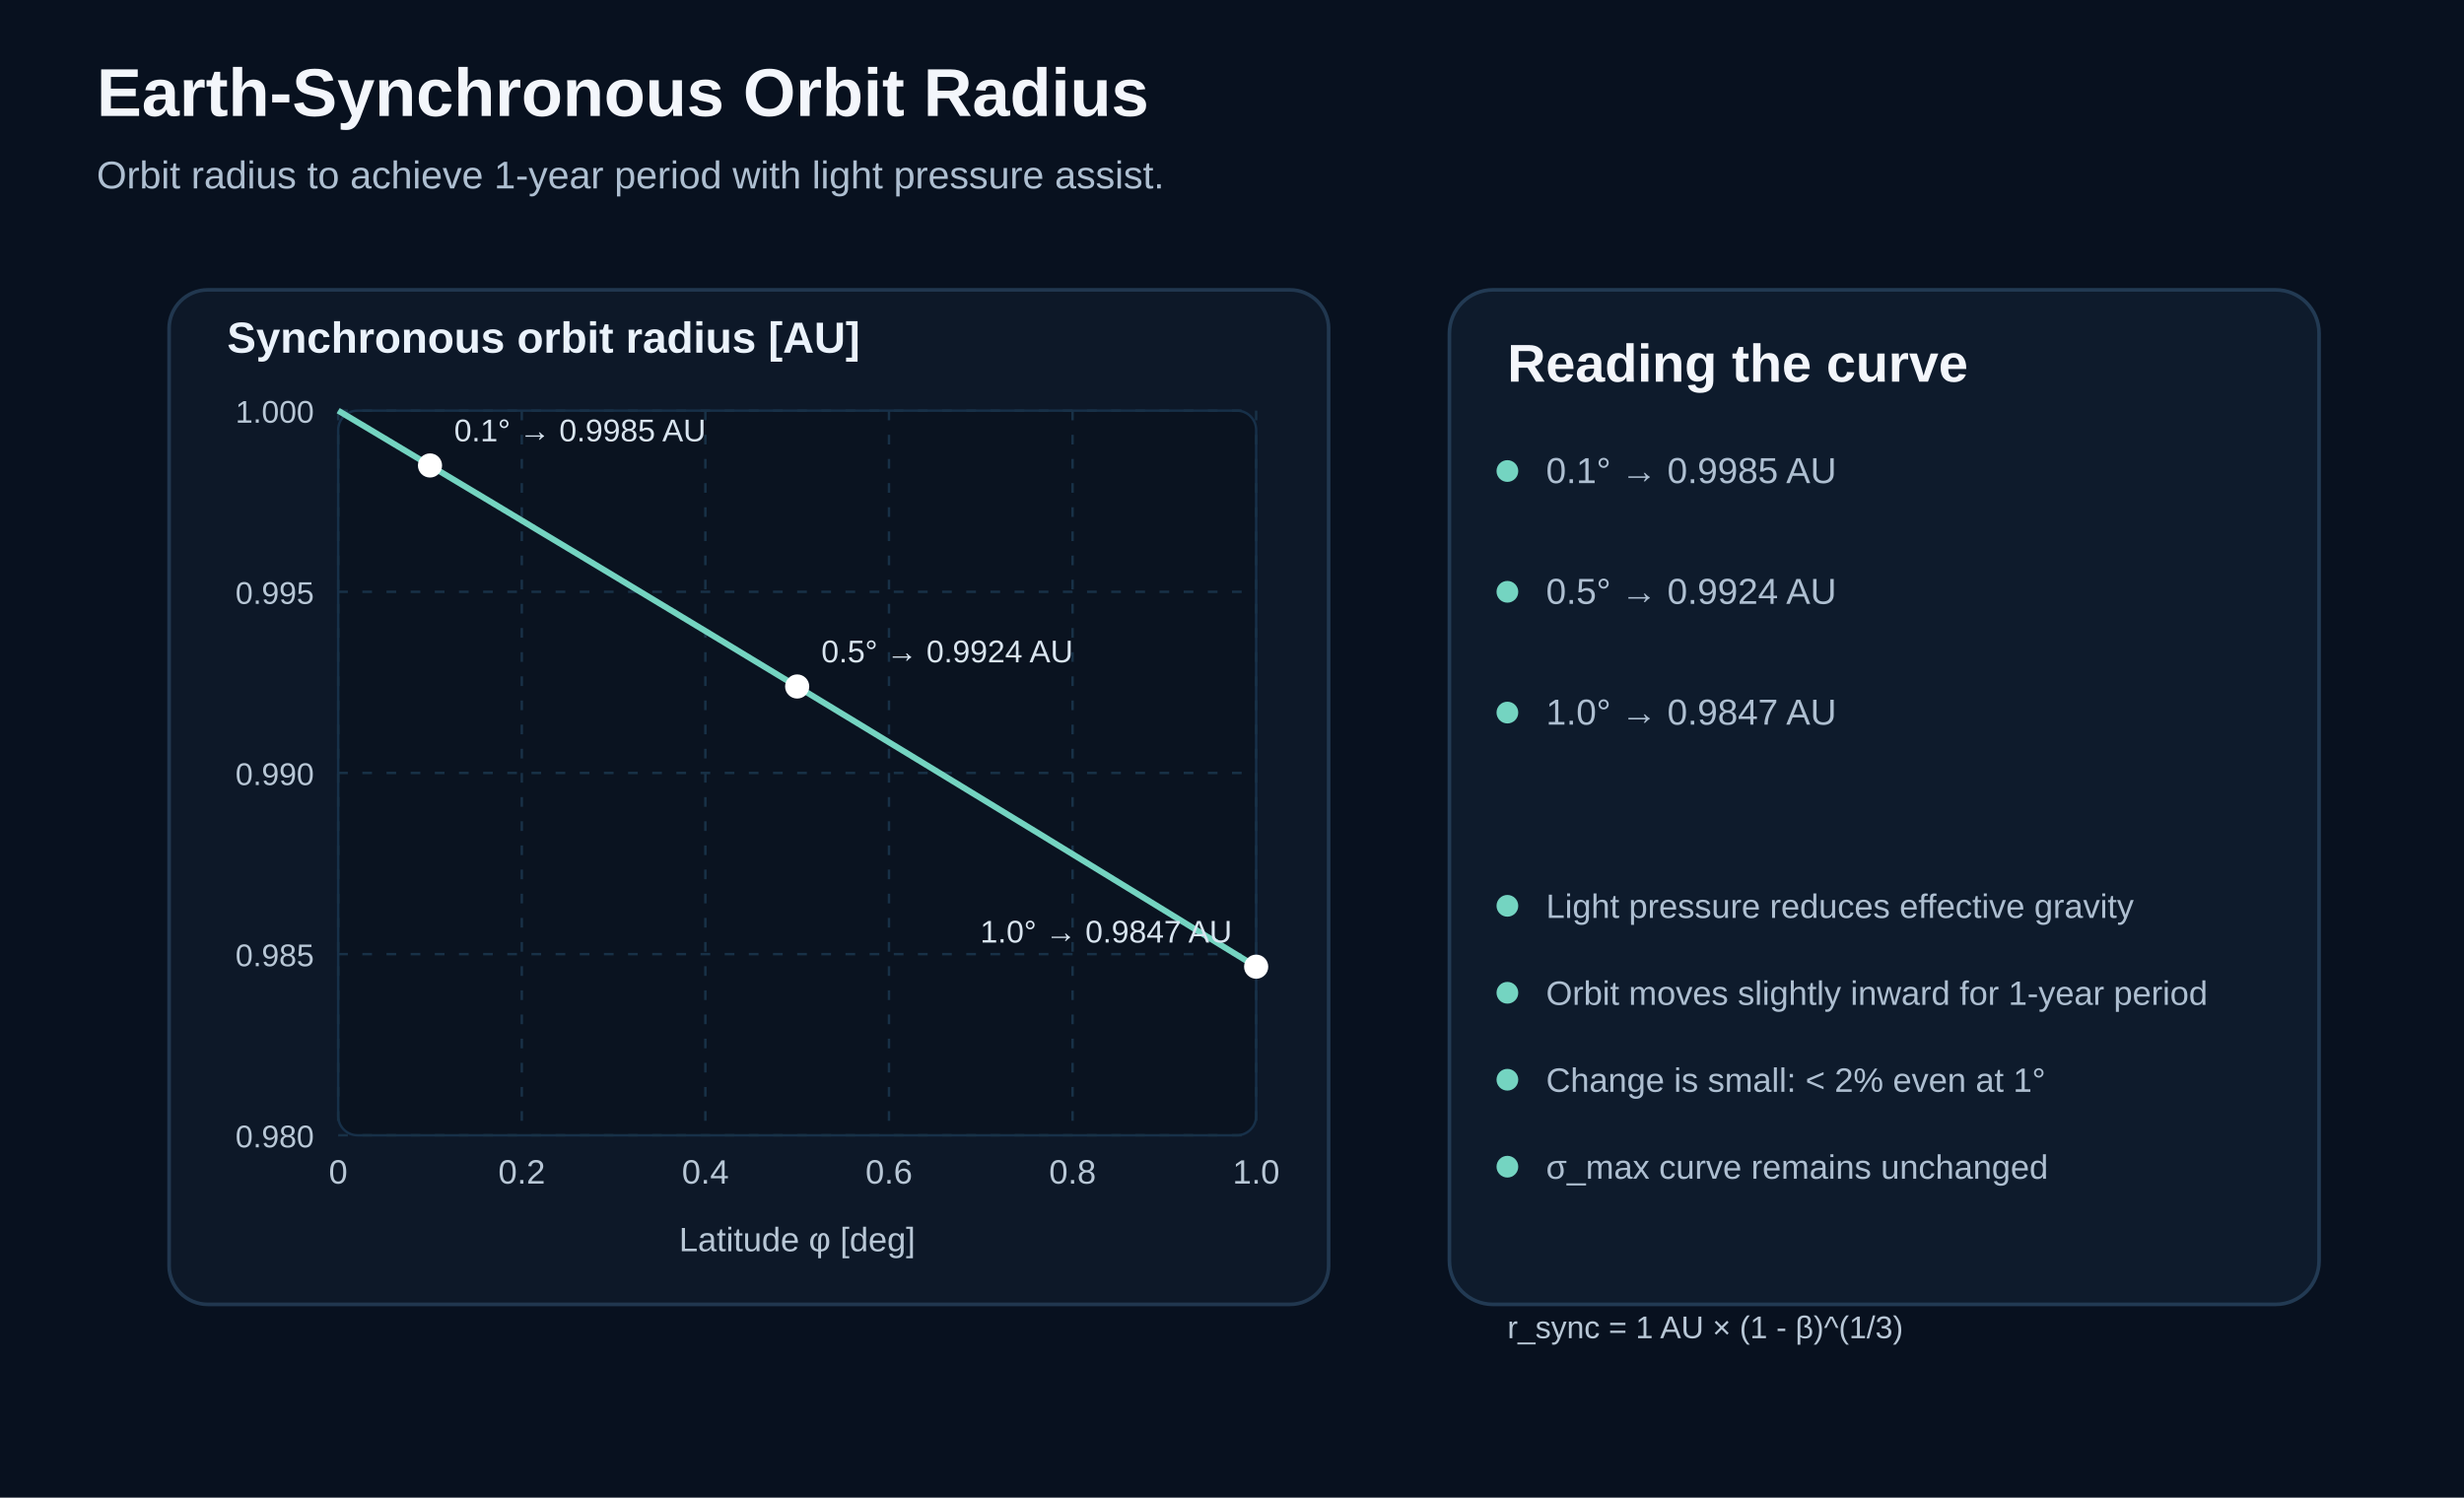
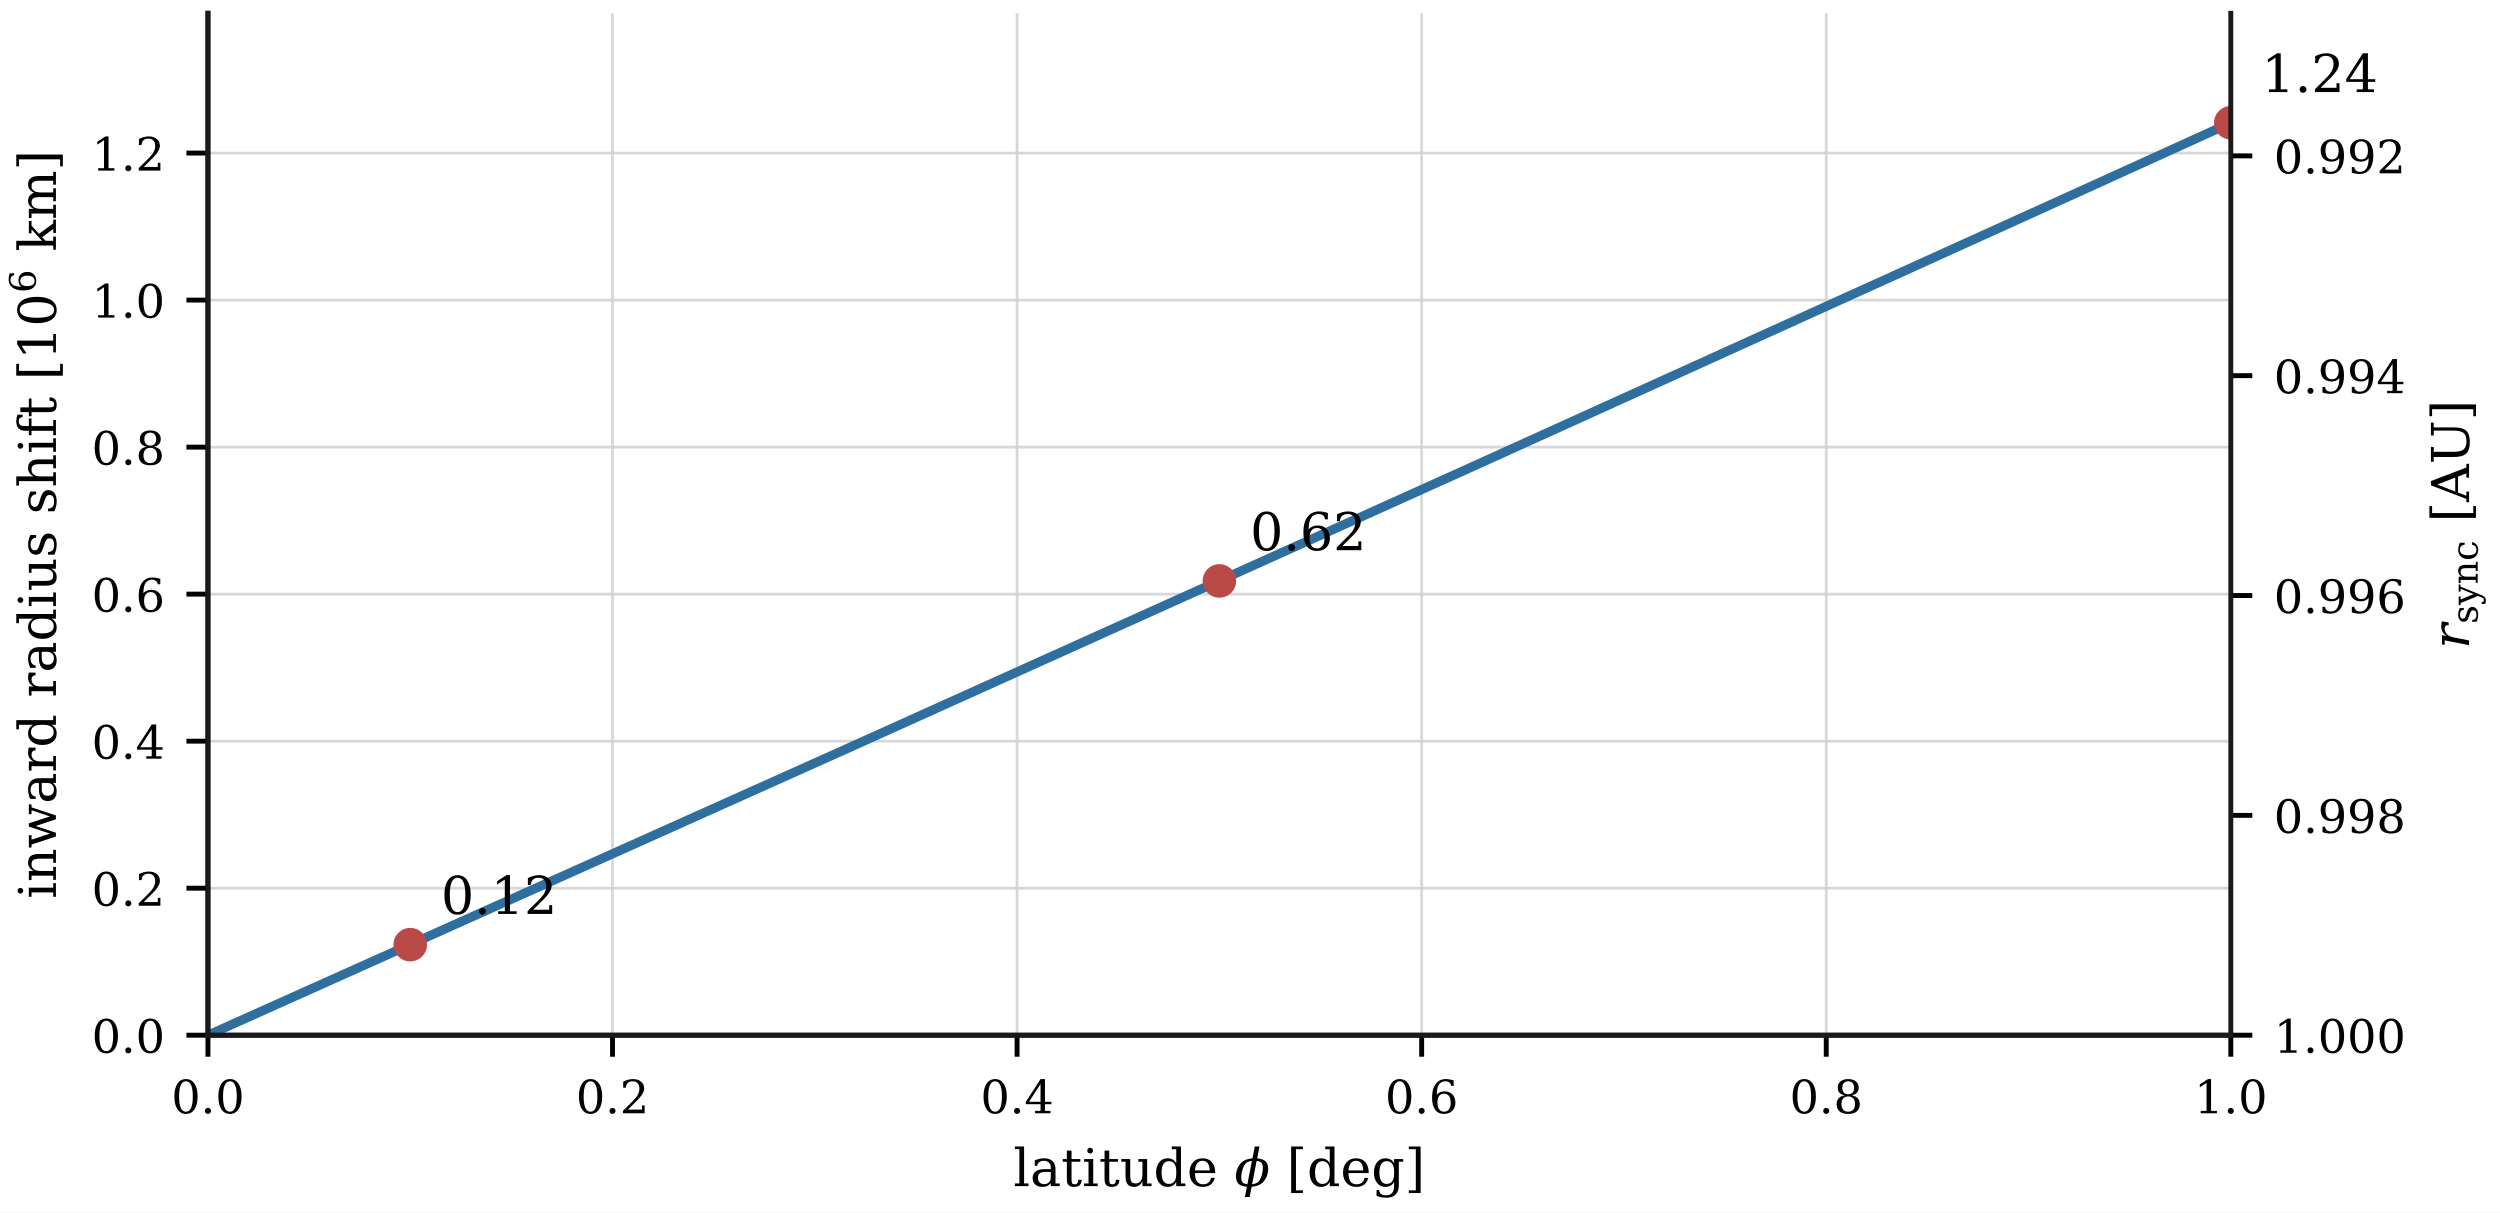
- <svg xmlns="http://www.w3.org/2000/svg" width="1020" height="620" viewBox="0 0 1020 620" fill="none">
-   <rect x="0" y="0" width="1020" height="620" fill="#08111f" />
-   <text x="40" y="48" fill="#f3f6fb" font-size="28" font-family="Arial, Helvetica, sans-serif" font-weight="700">Earth-Synchronous Orbit Radius</text>
-   <text x="40" y="78" fill="#aebfd1" font-size="16" font-family="Arial, Helvetica, sans-serif">Orbit radius to achieve 1-year period with light pressure assist.</text>
-   <rect x="70" y="120" width="480" height="420" rx="16" fill="#0d1828" stroke="#21374f" stroke-width="1.5" />
-   <text x="94" y="146" fill="#eaf2fb" font-size="18" font-family="Arial, Helvetica, sans-serif" font-weight="700">Synchronous orbit radius [AU]</text>
-   <rect x="140" y="170" width="380" height="300" rx="8" fill="#0a1320" stroke="#173049" stroke-width="1" />
-   <line x1="140" y1="470.0" x2="520" y2="470.0" stroke="#183147" stroke-width="1" stroke-dasharray="4 6" />
-   <text x="130" y="475.0" fill="#b8c7d6" font-size="13" font-family="Arial, Helvetica, sans-serif" text-anchor="end">0.980</text>
-   <line x1="140" y1="395.0" x2="520" y2="395.0" stroke="#183147" stroke-width="1" stroke-dasharray="4 6" />
-   <text x="130" y="400.0" fill="#b8c7d6" font-size="13" font-family="Arial, Helvetica, sans-serif" text-anchor="end">0.985</text>
-   <line x1="140" y1="320.0" x2="520" y2="320.0" stroke="#183147" stroke-width="1" stroke-dasharray="4 6" />
-   <text x="130" y="325.0" fill="#b8c7d6" font-size="13" font-family="Arial, Helvetica, sans-serif" text-anchor="end">0.990</text>
-   <line x1="140" y1="245.0" x2="520" y2="245.0" stroke="#183147" stroke-width="1" stroke-dasharray="4 6" />
-   <text x="130" y="250.0" fill="#b8c7d6" font-size="13" font-family="Arial, Helvetica, sans-serif" text-anchor="end">0.995</text>
-   <line x1="140" y1="170.0" x2="520" y2="170.0" stroke="#183147" stroke-width="1" stroke-dasharray="4 6" />
-   <text x="130" y="175.0" fill="#b8c7d6" font-size="13" font-family="Arial, Helvetica, sans-serif" text-anchor="end">1.000</text>
-   <line x1="140.0" y1="170" x2="140.0" y2="470" stroke="#183147" stroke-width="1" stroke-dasharray="4 6" />
-   <text x="140.0" y="490" fill="#b8c7d6" font-size="14" font-family="Arial, Helvetica, sans-serif" text-anchor="middle">0</text>
-   <line x1="216.0" y1="170" x2="216.0" y2="470" stroke="#183147" stroke-width="1" stroke-dasharray="4 6" />
-   <text x="216.0" y="490" fill="#b8c7d6" font-size="14" font-family="Arial, Helvetica, sans-serif" text-anchor="middle">0.2</text>
-   <line x1="292.0" y1="170" x2="292.0" y2="470" stroke="#183147" stroke-width="1" stroke-dasharray="4 6" />
-   <text x="292.0" y="490" fill="#b8c7d6" font-size="14" font-family="Arial, Helvetica, sans-serif" text-anchor="middle">0.4</text>
-   <line x1="368.0" y1="170" x2="368.0" y2="470" stroke="#183147" stroke-width="1" stroke-dasharray="4 6" />
-   <text x="368.0" y="490" fill="#b8c7d6" font-size="14" font-family="Arial, Helvetica, sans-serif" text-anchor="middle">0.6</text>
-   <line x1="444.0" y1="170" x2="444.0" y2="470" stroke="#183147" stroke-width="1" stroke-dasharray="4 6" />
-   <text x="444.0" y="490" fill="#b8c7d6" font-size="14" font-family="Arial, Helvetica, sans-serif" text-anchor="middle">0.8</text>
-   <line x1="520.0" y1="170" x2="520.0" y2="470" stroke="#183147" stroke-width="1" stroke-dasharray="4 6" />
-   <text x="520.0" y="490" fill="#b8c7d6" font-size="14" font-family="Arial, Helvetica, sans-serif" text-anchor="middle">1.0</text>
-   <text x="330.0" y="518" fill="#b8c7d6" font-size="14" font-family="Arial, Helvetica, sans-serif" text-anchor="middle">Latitude φ [deg]</text>
-   <polyline points="140.00,170.00 141.90,171.13 143.80,172.27 145.70,173.40 147.60,174.54 149.50,175.67 151.40,176.80 153.30,177.94 155.20,179.07 157.10,180.21 159.00,181.34 160.90,182.48 162.80,183.62 164.70,184.75 166.60,185.89 168.50,187.02 170.40,188.16 172.30,189.30 174.20,190.43 176.10,191.57 178.00,192.71 179.90,193.84 181.80,194.98 183.70,196.12 185.60,197.26 187.50,198.39 189.40,199.53 191.30,200.67 193.20,201.81 195.10,202.95 197.00,204.09 198.90,205.22 200.80,206.36 202.70,207.50 204.60,208.64 206.50,209.78 208.40,210.92 210.30,212.06 212.20,213.20 214.10,214.34 216.00,215.48 217.90,216.62 219.80,217.76 221.70,218.91 223.60,220.05 225.50,221.19 227.40,222.33 229.30,223.47 231.20,224.61 233.10,225.75 235.00,226.90 236.90,228.04 238.80,229.18 240.70,230.32 242.60,231.47 244.50,232.61 246.40,233.75 248.30,234.90 250.20,236.04 252.10,237.18 254.00,238.33 255.90,239.47 257.80,240.62 259.70,241.76 261.60,242.91 263.50,244.05 265.40,245.20 267.30,246.34 269.20,247.49 271.10,248.63 273.00,249.78 274.90,250.92 276.80,252.07 278.70,253.21 280.60,254.36 282.50,255.51 284.40,256.65 286.30,257.80 288.20,258.95 290.10,260.10 292.00,261.24 293.90,262.39 295.80,263.54 297.70,264.69 299.60,265.83 301.50,266.98 303.40,268.13 305.30,269.28 307.20,270.43 309.10,271.58 311.00,272.73 312.90,273.88 314.80,275.03 316.70,276.18 318.60,277.33 320.50,278.48 322.40,279.63 324.30,280.78 326.20,281.93 328.10,283.08 330.00,284.23 331.90,285.38 333.80,286.53 335.70,287.68 337.60,288.83 339.50,289.99 341.40,291.14 343.30,292.29 345.20,293.44 347.10,294.60 349.00,295.75 350.90,296.90 352.80,298.05 354.70,299.21 356.60,300.36 358.50,301.51 360.40,302.67 362.30,303.82 364.20,304.98 366.10,306.13 368.00,307.29 369.90,308.44 371.80,309.59 373.70,310.75 375.60,311.90 377.50,313.06 379.40,314.22 381.30,315.37 383.20,316.53 385.10,317.68 387.00,318.84 388.90,320.00 390.80,321.15 392.70,322.31 394.60,323.47 396.50,324.62 398.40,325.78 400.30,326.94 402.20,328.10 404.10,329.25 406.00,330.41 407.90,331.57 409.80,332.73 411.70,333.89 413.60,335.05 415.50,336.21 417.40,337.37 419.30,338.52 421.20,339.68 423.10,340.84 425.00,342.00 426.90,343.16 428.80,344.32 430.70,345.48 432.60,346.64 434.50,347.81 436.40,348.97 438.30,350.13 440.20,351.29 442.10,352.45 444.00,353.61 445.90,354.77 447.80,355.94 449.70,357.10 451.60,358.26 453.50,359.42 455.40,360.59 457.30,361.75 459.20,362.91 461.10,364.08 463.00,365.24 464.90,366.40 466.80,367.57 468.70,368.73 470.60,369.90 472.50,371.06 474.40,372.22 476.30,373.39 478.20,374.55 480.10,375.72 482.00,376.88 483.90,378.05 485.80,379.22 487.70,380.38 489.60,381.55 491.50,382.71 493.40,383.88 495.30,385.05 497.20,386.21 499.10,387.38 501.00,388.55 502.90,389.71 504.80,390.88 506.70,392.05 508.60,393.22 510.50,394.39 512.40,395.55 514.30,396.72 516.20,397.89 518.10,399.06 520.00,400.23" fill="none" stroke="#74d4c1" stroke-width="2.5" />
-   <circle cx="178.0" cy="192.7" r="5" fill="#ffffff" />
-   <text x="188.0" y="182.7" fill="#d9e5f0" font-size="13" font-family="Arial, Helvetica, sans-serif" text-anchor="start">0.1° → 0.9985 AU</text>
-   <circle cx="330.0" cy="284.2" r="5" fill="#ffffff" />
-   <text x="340.0" y="274.2" fill="#d9e5f0" font-size="13" font-family="Arial, Helvetica, sans-serif" text-anchor="start">0.5° → 0.9924 AU</text>
-   <circle cx="520.0" cy="400.2" r="5" fill="#ffffff" />
-   <text x="510.0" y="390.2" fill="#d9e5f0" font-size="13" font-family="Arial, Helvetica, sans-serif" text-anchor="end">1.0° → 0.9847 AU</text>
-   <rect x="600" y="120" width="360" height="420" rx="18" fill="#0e1b2c" stroke="#223a53" stroke-width="1.5" />
-   <text x="624" y="158" fill="#f3f6fb" font-size="22" font-family="Arial, Helvetica, sans-serif" font-weight="700">Reading the curve</text>
-   <circle cx="624" cy="195" r="4.5" fill="#74d4c1" />
-   <text x="640" y="200" fill="#aebfd1" font-size="15" font-family="Arial, Helvetica, sans-serif">0.1° → 0.9985 AU</text>
-   <circle cx="624" cy="245" r="4.5" fill="#74d4c1" />
-   <text x="640" y="250" fill="#aebfd1" font-size="15" font-family="Arial, Helvetica, sans-serif">0.5° → 0.9924 AU</text>
-   <circle cx="624" cy="295" r="4.5" fill="#74d4c1" />
-   <text x="640" y="300" fill="#aebfd1" font-size="15" font-family="Arial, Helvetica, sans-serif">1.0° → 0.9847 AU</text>
-   <circle cx="624" cy="375" r="4.5" fill="#74d4c1" />
-   <text x="640" y="380" fill="#aebfd1" font-size="14" font-family="Arial, Helvetica, sans-serif">Light pressure reduces effective gravity</text>
-   <circle cx="624" cy="411" r="4.5" fill="#74d4c1" />
-   <text x="640" y="416" fill="#aebfd1" font-size="14" font-family="Arial, Helvetica, sans-serif">Orbit moves slightly inward for 1-year period</text>
-   <circle cx="624" cy="447" r="4.5" fill="#74d4c1" />
-   <text x="640" y="452" fill="#aebfd1" font-size="14" font-family="Arial, Helvetica, sans-serif">Change is small: &lt; 2% even at 1°</text>
-   <circle cx="624" cy="483" r="4.5" fill="#74d4c1" />
-   <text x="640" y="488" fill="#aebfd1" font-size="14" font-family="Arial, Helvetica, sans-serif">σ_max curve remains unchanged</text>
-   <text x="624" y="554" fill="#b8c7d6" font-size="13" font-family="Arial, Helvetica, sans-serif">r_sync = 1 AU × (1 - β)^(1/3)</text>
+ <svg xmlns="http://www.w3.org/2000/svg" xmlns:xlink="http://www.w3.org/1999/xlink" width="406.873pt" height="197.314pt" viewBox="0 0 406.873 197.314" version="1.1">
+   <defs>
+     <style type="text/css">*{stroke-linejoin: round; stroke-linecap: butt}</style>
+   </defs>
+   <g id="figure_1">
+     <g id="patch_1">
+       <path d="M 0 197.314 L 406.873 197.314 L 406.873 0 L 0 0 z " style="fill: #ffffff" />
+     </g>
+     <g id="axes_1">
+       <g id="patch_2">
+         <path d="M 33.842 168.48 L 363.062 168.48 L 363.062 2.16 L 33.842 2.16 z " style="fill: #ffffff" />
+       </g>
+       <g id="matplotlib.axis_1">
+         <g id="xtick_1">
+           <g id="line2d_1">
+             <path d="M 33.842 168.48 L 33.842 2.16 " clip-path="url(#p0581014100)" style="fill: none; stroke: #d0d0d0; stroke-opacity: 0.85; stroke-width: 0.45; stroke-linecap: square" />
+           </g>
+           <g id="line2d_2">
+             <defs>
+               <path id="m34a8afbe87" d="M 0 0 L 0 3.5 " style="stroke: #000000; stroke-width: 0.8" />
+             </defs>
+             <g>
+               <use xlink:href="#m34a8afbe87" x="33.842" y="168.48" style="stroke: #000000; stroke-width: 0.8" />
+             </g>
+           </g>
+           <g id="text_1">
+             <text style="font-size: 7.5px; font-family: 'DejaVu Serif'; text-anchor: middle" x="33.842" y="181.179" transform="rotate(-0 33.84234 181.1788)">0.0</text>
+           </g>
+         </g>
+         <g id="xtick_2">
+           <g id="line2d_3">
+             <path d="M 99.686 168.48 L 99.686 2.16 " clip-path="url(#p0581014100)" style="fill: none; stroke: #d0d0d0; stroke-opacity: 0.85; stroke-width: 0.45; stroke-linecap: square" />
+           </g>
+           <g id="line2d_4">
+             <g>
+               <use xlink:href="#m34a8afbe87" x="99.686" y="168.48" style="stroke: #000000; stroke-width: 0.8" />
+             </g>
+           </g>
+           <g id="text_2">
+             <text style="font-size: 7.5px; font-family: 'DejaVu Serif'; text-anchor: middle" x="99.686" y="181.179" transform="rotate(-0 99.68634 181.1788)">0.2</text>
+           </g>
+         </g>
+         <g id="xtick_3">
+           <g id="line2d_5">
+             <path d="M 165.53 168.48 L 165.53 2.16 " clip-path="url(#p0581014100)" style="fill: none; stroke: #d0d0d0; stroke-opacity: 0.85; stroke-width: 0.45; stroke-linecap: square" />
+           </g>
+           <g id="line2d_6">
+             <g>
+               <use xlink:href="#m34a8afbe87" x="165.53" y="168.48" style="stroke: #000000; stroke-width: 0.8" />
+             </g>
+           </g>
+           <g id="text_3">
+             <text style="font-size: 7.5px; font-family: 'DejaVu Serif'; text-anchor: middle" x="165.53" y="181.179" transform="rotate(-0 165.5303 181.1788)">0.4</text>
+           </g>
+         </g>
+         <g id="xtick_4">
+           <g id="line2d_7">
+             <path d="M 231.374 168.48 L 231.374 2.16 " clip-path="url(#p0581014100)" style="fill: none; stroke: #d0d0d0; stroke-opacity: 0.85; stroke-width: 0.45; stroke-linecap: square" />
+           </g>
+           <g id="line2d_8">
+             <g>
+               <use xlink:href="#m34a8afbe87" x="231.374" y="168.48" style="stroke: #000000; stroke-width: 0.8" />
+             </g>
+           </g>
+           <g id="text_4">
+             <text style="font-size: 7.5px; font-family: 'DejaVu Serif'; text-anchor: middle" x="231.374" y="181.179" transform="rotate(-0 231.3743 181.1788)">0.6</text>
+           </g>
+         </g>
+         <g id="xtick_5">
+           <g id="line2d_9">
+             <path d="M 297.218 168.48 L 297.218 2.16 " clip-path="url(#p0581014100)" style="fill: none; stroke: #d0d0d0; stroke-opacity: 0.85; stroke-width: 0.45; stroke-linecap: square" />
+           </g>
+           <g id="line2d_10">
+             <g>
+               <use xlink:href="#m34a8afbe87" x="297.218" y="168.48" style="stroke: #000000; stroke-width: 0.8" />
+             </g>
+           </g>
+           <g id="text_5">
+             <text style="font-size: 7.5px; font-family: 'DejaVu Serif'; text-anchor: middle" x="297.218" y="181.179" transform="rotate(-0 297.2183 181.1788)">0.8</text>
+           </g>
+         </g>
+         <g id="xtick_6">
+           <g id="line2d_11">
+             <path d="M 363.062 168.48 L 363.062 2.16 " clip-path="url(#p0581014100)" style="fill: none; stroke: #d0d0d0; stroke-opacity: 0.85; stroke-width: 0.45; stroke-linecap: square" />
+           </g>
+           <g id="line2d_12">
+             <g>
+               <use xlink:href="#m34a8afbe87" x="363.062" y="168.48" style="stroke: #000000; stroke-width: 0.8" />
+             </g>
+           </g>
+           <g id="text_6">
+             <text style="font-size: 7.5px; font-family: 'DejaVu Serif'; text-anchor: middle" x="363.062" y="181.179" transform="rotate(-0 363.0623 181.1788)">1.0</text>
+           </g>
+         </g>
+         <g id="text_7">
+           <g transform="translate(164.9198 193.1986)">
+             <text>
+               <tspan x="0" y="-0.156" style="font-size: 8.5px; font-family: 'DejaVu Serif'">l</tspan>
+               <tspan x="2.719" y="-0.156" style="font-size: 8.5px; font-family: 'DejaVu Serif'">a</tspan>
+               <tspan x="7.786" y="-0.156" style="font-size: 8.5px; font-family: 'DejaVu Serif'">t</tspan>
+               <tspan x="11.202" y="-0.156" style="font-size: 8.5px; font-family: 'DejaVu Serif'">i</tspan>
+               <tspan x="13.92" y="-0.156" style="font-size: 8.5px; font-family: 'DejaVu Serif'">t</tspan>
+               <tspan x="17.336" y="-0.156" style="font-size: 8.5px; font-family: 'DejaVu Serif'">u</tspan>
+               <tspan x="22.811" y="-0.156" style="font-size: 8.5px; font-family: 'DejaVu Serif'">d</tspan>
+               <tspan x="28.252" y="-0.156" style="font-size: 8.5px; font-family: 'DejaVu Serif'">e</tspan>
+               <tspan x="33.282" y="-0.156" style="font-size: 8.5px; font-family: 'DejaVu Serif'"> </tspan>
+               <tspan x="41.778" y="-0.156" style="font-size: 8.5px; font-family: 'DejaVu Serif'"> </tspan>
+               <tspan x="44.48" y="-0.156" style="font-size: 8.5px; font-family: 'DejaVu Serif'">[</tspan>
+               <tspan x="47.796" y="-0.156" style="font-size: 8.5px; font-family: 'DejaVu Serif'">d</tspan>
+               <tspan x="53.237" y="-0.156" style="font-size: 8.5px; font-family: 'DejaVu Serif'">e</tspan>
+               <tspan x="58.267" y="-0.156" style="font-size: 8.5px; font-family: 'DejaVu Serif'">g</tspan>
+               <tspan x="63.708" y="-0.156" style="font-size: 8.5px; font-family: 'DejaVu Serif'">]</tspan>
+               <tspan x="35.984" y="-0.156" style="font-style: italic; font-size: 8.5px; font-family: 'DejaVu Serif'">ϕ</tspan>
+             </text>
+           </g>
+         </g>
+       </g>
+       <g id="matplotlib.axis_2">
+         <g id="ytick_1">
+           <g id="line2d_13">
+             <path d="M 33.842 168.48 L 363.062 168.48 " clip-path="url(#p0581014100)" style="fill: none; stroke: #d0d0d0; stroke-opacity: 0.85; stroke-width: 0.45; stroke-linecap: square" />
+           </g>
+           <g id="line2d_14">
+             <defs>
+               <path id="m8388c68eb6" d="M 0 0 L -3.5 0 " style="stroke: #000000; stroke-width: 0.8" />
+             </defs>
+             <g>
+               <use xlink:href="#m8388c68eb6" x="33.842" y="168.48" style="stroke: #000000; stroke-width: 0.8" />
+             </g>
+           </g>
+           <g id="text_8">
+             <text style="font-size: 7.5px; font-family: 'DejaVu Serif'; text-anchor: end" x="26.842" y="171.329" transform="rotate(-0 26.84234 171.3294)">0.0</text>
+           </g>
+         </g>
+         <g id="ytick_2">
+           <g id="line2d_15">
+             <path d="M 33.842 144.552 L 363.062 144.552 " clip-path="url(#p0581014100)" style="fill: none; stroke: #d0d0d0; stroke-opacity: 0.85; stroke-width: 0.45; stroke-linecap: square" />
+           </g>
+           <g id="line2d_16">
+             <g>
+               <use xlink:href="#m8388c68eb6" x="33.842" y="144.552" style="stroke: #000000; stroke-width: 0.8" />
+             </g>
+           </g>
+           <g id="text_9">
+             <text style="font-size: 7.5px; font-family: 'DejaVu Serif'; text-anchor: end" x="26.842" y="147.402" transform="rotate(-0 26.84234 147.4017)">0.2</text>
+           </g>
+         </g>
+         <g id="ytick_3">
+           <g id="line2d_17">
+             <path d="M 33.842 120.625 L 363.062 120.625 " clip-path="url(#p0581014100)" style="fill: none; stroke: #d0d0d0; stroke-opacity: 0.85; stroke-width: 0.45; stroke-linecap: square" />
+           </g>
+           <g id="line2d_18">
+             <g>
+               <use xlink:href="#m8388c68eb6" x="33.842" y="120.625" style="stroke: #000000; stroke-width: 0.8" />
+             </g>
+           </g>
+           <g id="text_10">
+             <text style="font-size: 7.5px; font-family: 'DejaVu Serif'; text-anchor: end" x="26.842" y="123.474" transform="rotate(-0 26.84234 123.474)">0.4</text>
+           </g>
+         </g>
+         <g id="ytick_4">
+           <g id="line2d_19">
+             <path d="M 33.842 96.697 L 363.062 96.697 " clip-path="url(#p0581014100)" style="fill: none; stroke: #d0d0d0; stroke-opacity: 0.85; stroke-width: 0.45; stroke-linecap: square" />
+           </g>
+           <g id="line2d_20">
+             <g>
+               <use xlink:href="#m8388c68eb6" x="33.842" y="96.697" style="stroke: #000000; stroke-width: 0.8" />
+             </g>
+           </g>
+           <g id="text_11">
+             <text style="font-size: 7.5px; font-family: 'DejaVu Serif'; text-anchor: end" x="26.842" y="99.546" transform="rotate(-0 26.84234 99.54626)">0.6</text>
+           </g>
+         </g>
+         <g id="ytick_5">
+           <g id="line2d_21">
+             <path d="M 33.842 72.769 L 363.062 72.769 " clip-path="url(#p0581014100)" style="fill: none; stroke: #d0d0d0; stroke-opacity: 0.85; stroke-width: 0.45; stroke-linecap: square" />
+           </g>
+           <g id="line2d_22">
+             <g>
+               <use xlink:href="#m8388c68eb6" x="33.842" y="72.769" style="stroke: #000000; stroke-width: 0.8" />
+             </g>
+           </g>
+           <g id="text_12">
+             <text style="font-size: 7.5px; font-family: 'DejaVu Serif'; text-anchor: end" x="26.842" y="75.619" transform="rotate(-0 26.84234 75.61854)">0.8</text>
+           </g>
+         </g>
+         <g id="ytick_6">
+           <g id="line2d_23">
+             <path d="M 33.842 48.841 L 363.062 48.841 " clip-path="url(#p0581014100)" style="fill: none; stroke: #d0d0d0; stroke-opacity: 0.85; stroke-width: 0.45; stroke-linecap: square" />
+           </g>
+           <g id="line2d_24">
+             <g>
+               <use xlink:href="#m8388c68eb6" x="33.842" y="48.841" style="stroke: #000000; stroke-width: 0.8" />
+             </g>
+           </g>
+           <g id="text_13">
+             <text style="font-size: 7.5px; font-family: 'DejaVu Serif'; text-anchor: end" x="26.842" y="51.691" transform="rotate(-0 26.84234 51.69082)">1.0</text>
+           </g>
+         </g>
+         <g id="ytick_7">
+           <g id="line2d_25">
+             <path d="M 33.842 24.914 L 363.062 24.914 " clip-path="url(#p0581014100)" style="fill: none; stroke: #d0d0d0; stroke-opacity: 0.85; stroke-width: 0.45; stroke-linecap: square" />
+           </g>
+           <g id="line2d_26">
+             <g>
+               <use xlink:href="#m8388c68eb6" x="33.842" y="24.914" style="stroke: #000000; stroke-width: 0.8" />
+             </g>
+           </g>
+           <g id="text_14">
+             <text style="font-size: 7.5px; font-family: 'DejaVu Serif'; text-anchor: end" x="26.842" y="27.763" transform="rotate(-0 26.84234 27.7631)">1.2</text>
+           </g>
+         </g>
+         <g id="text_15">
+           <g transform="translate(9.147266 146.265) rotate(-90)">
+             <text>
+               <tspan x="0" y="-0.048" style="font-size: 8.5px; font-family: 'DejaVu Serif'">i</tspan>
+               <tspan x="2.719" y="-0.048" style="font-size: 8.5px; font-family: 'DejaVu Serif'">n</tspan>
+               <tspan x="8.193" y="-0.048" style="font-size: 8.5px; font-family: 'DejaVu Serif'">w</tspan>
+               <tspan x="15.469" y="-0.048" style="font-size: 8.5px; font-family: 'DejaVu Serif'">a</tspan>
+               <tspan x="20.536" y="-0.048" style="font-size: 8.5px; font-family: 'DejaVu Serif'">r</tspan>
+               <tspan x="24.599" y="-0.048" style="font-size: 8.5px; font-family: 'DejaVu Serif'">d</tspan>
+               <tspan x="30.041" y="-0.048" style="font-size: 8.5px; font-family: 'DejaVu Serif'"> </tspan>
+               <tspan x="32.742" y="-0.048" style="font-size: 8.5px; font-family: 'DejaVu Serif'">r</tspan>
+               <tspan x="36.806" y="-0.048" style="font-size: 8.5px; font-family: 'DejaVu Serif'">a</tspan>
+               <tspan x="41.873" y="-0.048" style="font-size: 8.5px; font-family: 'DejaVu Serif'">d</tspan>
+               <tspan x="47.314" y="-0.048" style="font-size: 8.5px; font-family: 'DejaVu Serif'">i</tspan>
+               <tspan x="50.033" y="-0.048" style="font-size: 8.5px; font-family: 'DejaVu Serif'">u</tspan>
+               <tspan x="55.507" y="-0.048" style="font-size: 8.5px; font-family: 'DejaVu Serif'">s</tspan>
+               <tspan x="59.869" y="-0.048" style="font-size: 8.5px; font-family: 'DejaVu Serif'"> </tspan>
+               <tspan x="62.571" y="-0.048" style="font-size: 8.5px; font-family: 'DejaVu Serif'">s</tspan>
+               <tspan x="66.933" y="-0.048" style="font-size: 8.5px; font-family: 'DejaVu Serif'">h</tspan>
+               <tspan x="72.408" y="-0.048" style="font-size: 8.5px; font-family: 'DejaVu Serif'">i</tspan>
+               <tspan x="75.126" y="-0.048" style="font-size: 8.5px; font-family: 'DejaVu Serif'">f</tspan>
+               <tspan x="78.272" y="-0.048" style="font-size: 8.5px; font-family: 'DejaVu Serif'">t</tspan>
+               <tspan x="81.688" y="-0.048" style="font-size: 8.5px; font-family: 'DejaVu Serif'"> </tspan>
+               <tspan x="84.39" y="-0.048" style="font-size: 8.5px; font-family: 'DejaVu Serif'">[</tspan>
+               <tspan x="87.706" y="-0.048" style="font-size: 8.5px; font-family: 'DejaVu Serif'">1</tspan>
+               <tspan x="93.114" y="-0.048" style="font-size: 8.5px; font-family: 'DejaVu Serif'">0</tspan>
+               <tspan x="102.623" y="-0.048" style="font-size: 8.5px; font-family: 'DejaVu Serif'"> </tspan>
+               <tspan x="105.325" y="-0.048" style="font-size: 8.5px; font-family: 'DejaVu Serif'">k</tspan>
+               <tspan x="110.475" y="-0.048" style="font-size: 8.5px; font-family: 'DejaVu Serif'">m</tspan>
+               <tspan x="118.535" y="-0.048" style="font-size: 8.5px; font-family: 'DejaVu Serif'">]</tspan>
+               <tspan x="98.604" y="-3.319" style="font-size: 5.95px; font-family: 'DejaVu Serif'">6</tspan>
+             </text>
+           </g>
+         </g>
+       </g>
+       <g id="line2d_27">
+         <path d="M 33.842 168.48 L 137.343 122.065 L 239.742 75.902 L 341.041 29.993 L 363.062 19.98 L 363.062 19.98 " clip-path="url(#p0581014100)" style="fill: none; stroke: #2f6f9f; stroke-width: 1.5; stroke-linecap: square" />
+       </g>
+       <g id="patch_3">
+         <path d="M 33.842 168.48 L 33.842 2.16 " style="fill: none; stroke: #1a1a1a; stroke-width: 0.8; stroke-linejoin: miter; stroke-linecap: square" />
+       </g>
+       <g id="patch_4">
+         <path d="M 33.842 168.48 L 363.062 168.48 " style="fill: none; stroke: #1a1a1a; stroke-width: 0.8; stroke-linejoin: miter; stroke-linecap: square" />
+       </g>
+       <g id="PathCollection_1">
+         <defs>
+           <path id="m95a87f4273" d="M 0 2.236 C 0.593 2.236 1.162 2 1.581 1.581 C 2 1.162 2.236 0.593 2.236 0 C 2.236 -0.593 2 -1.162 1.581 -1.581 C 1.162 -2 0.593 -2.236 0 -2.236 C -0.593 -2.236 -1.162 -2 -1.581 -1.581 C -2 -1.162 -2.236 -0.593 -2.236 0 C -2.236 0.593 -2 1.162 -1.581 1.581 C -1.162 2 -0.593 2.236 0 2.236 z " style="stroke: #b94a48" />
+         </defs>
+         <g clip-path="url(#p0581014100)">
+           <use xlink:href="#m95a87f4273" x="66.764" y="153.742" style="fill: #b94a48; stroke: #b94a48" />
+           <use xlink:href="#m95a87f4273" x="198.452" y="94.545" style="fill: #b94a48; stroke: #b94a48" />
+           <use xlink:href="#m95a87f4273" x="363.062" y="19.98" style="fill: #b94a48; stroke: #b94a48" />
+         </g>
+       </g>
+       <g id="text_16">
+         <text style="font-size: 8.5px; font-family: 'DejaVu Serif'; text-anchor: start" x="71.764" y="148.742" transform="rotate(-0 71.76434 148.7422)">0.12</text>
+       </g>
+       <g id="text_17">
+         <text style="font-size: 8.5px; font-family: 'DejaVu Serif'; text-anchor: start" x="203.452" y="89.545" transform="rotate(-0 203.4523 89.54496)">0.62</text>
+       </g>
+       <g id="text_18">
+         <text style="font-size: 8.5px; font-family: 'DejaVu Serif'; text-anchor: start" x="368.062" y="14.98" transform="rotate(-0 368.0623 14.98)">1.24</text>
+       </g>
+     </g>
+     <g id="axes_2">
+       <g id="matplotlib.axis_3">
+         <g id="ytick_8">
+           <g id="line2d_28">
+             <defs>
+               <path id="m26979d4aca" d="M 0 0 L 3.5 0 " style="stroke: #000000; stroke-width: 0.8" />
+             </defs>
+             <g>
+               <use xlink:href="#m26979d4aca" x="363.062" y="25.364" style="stroke: #000000; stroke-width: 0.8" />
+             </g>
+           </g>
+           <g id="text_19">
+             <text style="font-size: 7.5px; font-family: 'DejaVu Serif'; text-anchor: start" x="370.062" y="28.213" transform="rotate(-0 370.0623 28.213)">0.992</text>
+           </g>
+         </g>
+         <g id="ytick_9">
+           <g id="line2d_29">
+             <g>
+               <use xlink:href="#m26979d4aca" x="363.062" y="61.143" style="stroke: #000000; stroke-width: 0.8" />
+             </g>
+           </g>
+           <g id="text_20">
+             <text style="font-size: 7.5px; font-family: 'DejaVu Serif'; text-anchor: start" x="370.062" y="63.992" transform="rotate(-0 370.0623 63.99211)">0.994</text>
+           </g>
+         </g>
+         <g id="ytick_10">
+           <g id="line2d_30">
+             <g>
+               <use xlink:href="#m26979d4aca" x="363.062" y="96.922" style="stroke: #000000; stroke-width: 0.8" />
+             </g>
+           </g>
+           <g id="text_21">
+             <text style="font-size: 7.5px; font-family: 'DejaVu Serif'; text-anchor: start" x="370.062" y="99.771" transform="rotate(-0 370.0623 99.77121)">0.996</text>
+           </g>
+         </g>
+         <g id="ytick_11">
+           <g id="line2d_31">
+             <g>
+               <use xlink:href="#m26979d4aca" x="363.062" y="132.701" style="stroke: #000000; stroke-width: 0.8" />
+             </g>
+           </g>
+           <g id="text_22">
+             <text style="font-size: 7.5px; font-family: 'DejaVu Serif'; text-anchor: start" x="370.062" y="135.55" transform="rotate(-0 370.0623 135.5503)">0.998</text>
+           </g>
+         </g>
+         <g id="ytick_12">
+           <g id="line2d_32">
+             <g>
+               <use xlink:href="#m26979d4aca" x="363.062" y="168.48" style="stroke: #000000; stroke-width: 0.8" />
+             </g>
+           </g>
+           <g id="text_23">
+             <text style="font-size: 7.5px; font-family: 'DejaVu Serif'; text-anchor: start" x="370.062" y="171.329" transform="rotate(-0 370.0623 171.3294)">1.000</text>
+           </g>
+         </g>
+         <g id="text_24">
+           <g transform="translate(401.9934 105.5925) rotate(-90)">
+             <text>
+               <tspan x="0" y="-0.156" style="font-style: italic; font-size: 8.5px; font-family: 'DejaVu Serif'">r</tspan>
+               <tspan x="4.063" y="1.245" style="font-size: 5.95px; font-family: 'DejaVu Serif'">s</tspan>
+               <tspan x="7.117" y="1.245" style="font-size: 5.95px; font-family: 'DejaVu Serif'">y</tspan>
+               <tspan x="10.478" y="1.245" style="font-size: 5.95px; font-family: 'DejaVu Serif'">n</tspan>
+               <tspan x="14.31" y="1.245" style="font-size: 5.95px; font-family: 'DejaVu Serif'">c</tspan>
+               <tspan x="17.876" y="-0.156" style="font-size: 8.5px; font-family: 'DejaVu Serif'"> </tspan>
+               <tspan x="20.578" y="-0.156" style="font-size: 8.5px; font-family: 'DejaVu Serif'">[</tspan>
+               <tspan x="23.894" y="-0.156" style="font-size: 8.5px; font-family: 'DejaVu Serif'">A</tspan>
+               <tspan x="30.033" y="-0.156" style="font-size: 8.5px; font-family: 'DejaVu Serif'">U</tspan>
+               <tspan x="37.196" y="-0.156" style="font-size: 8.5px; font-family: 'DejaVu Serif'">]</tspan>
+             </text>
+           </g>
+         </g>
+       </g>
+       <g id="patch_5">
+         <path d="M 33.842 168.48 L 33.842 2.16 " style="fill: none; stroke: #1a1a1a; stroke-width: 0.8; stroke-linejoin: miter; stroke-linecap: square" />
+       </g>
+       <g id="patch_6">
+         <path d="M 363.062 168.48 L 363.062 2.16 " style="fill: none; stroke: #1a1a1a; stroke-width: 0.8; stroke-linejoin: miter; stroke-linecap: square" />
+       </g>
+       <g id="patch_7">
+         <path d="M 33.842 168.48 L 363.062 168.48 " style="fill: none; stroke: #1a1a1a; stroke-width: 0.8; stroke-linejoin: miter; stroke-linecap: square" />
+       </g>
+     </g>
+   </g>
+   <defs>
+     <clipPath id="p0581014100">
+       <rect x="33.842" y="2.16" width="329.22" height="166.32" />
+     </clipPath>
+   </defs>
</svg>
